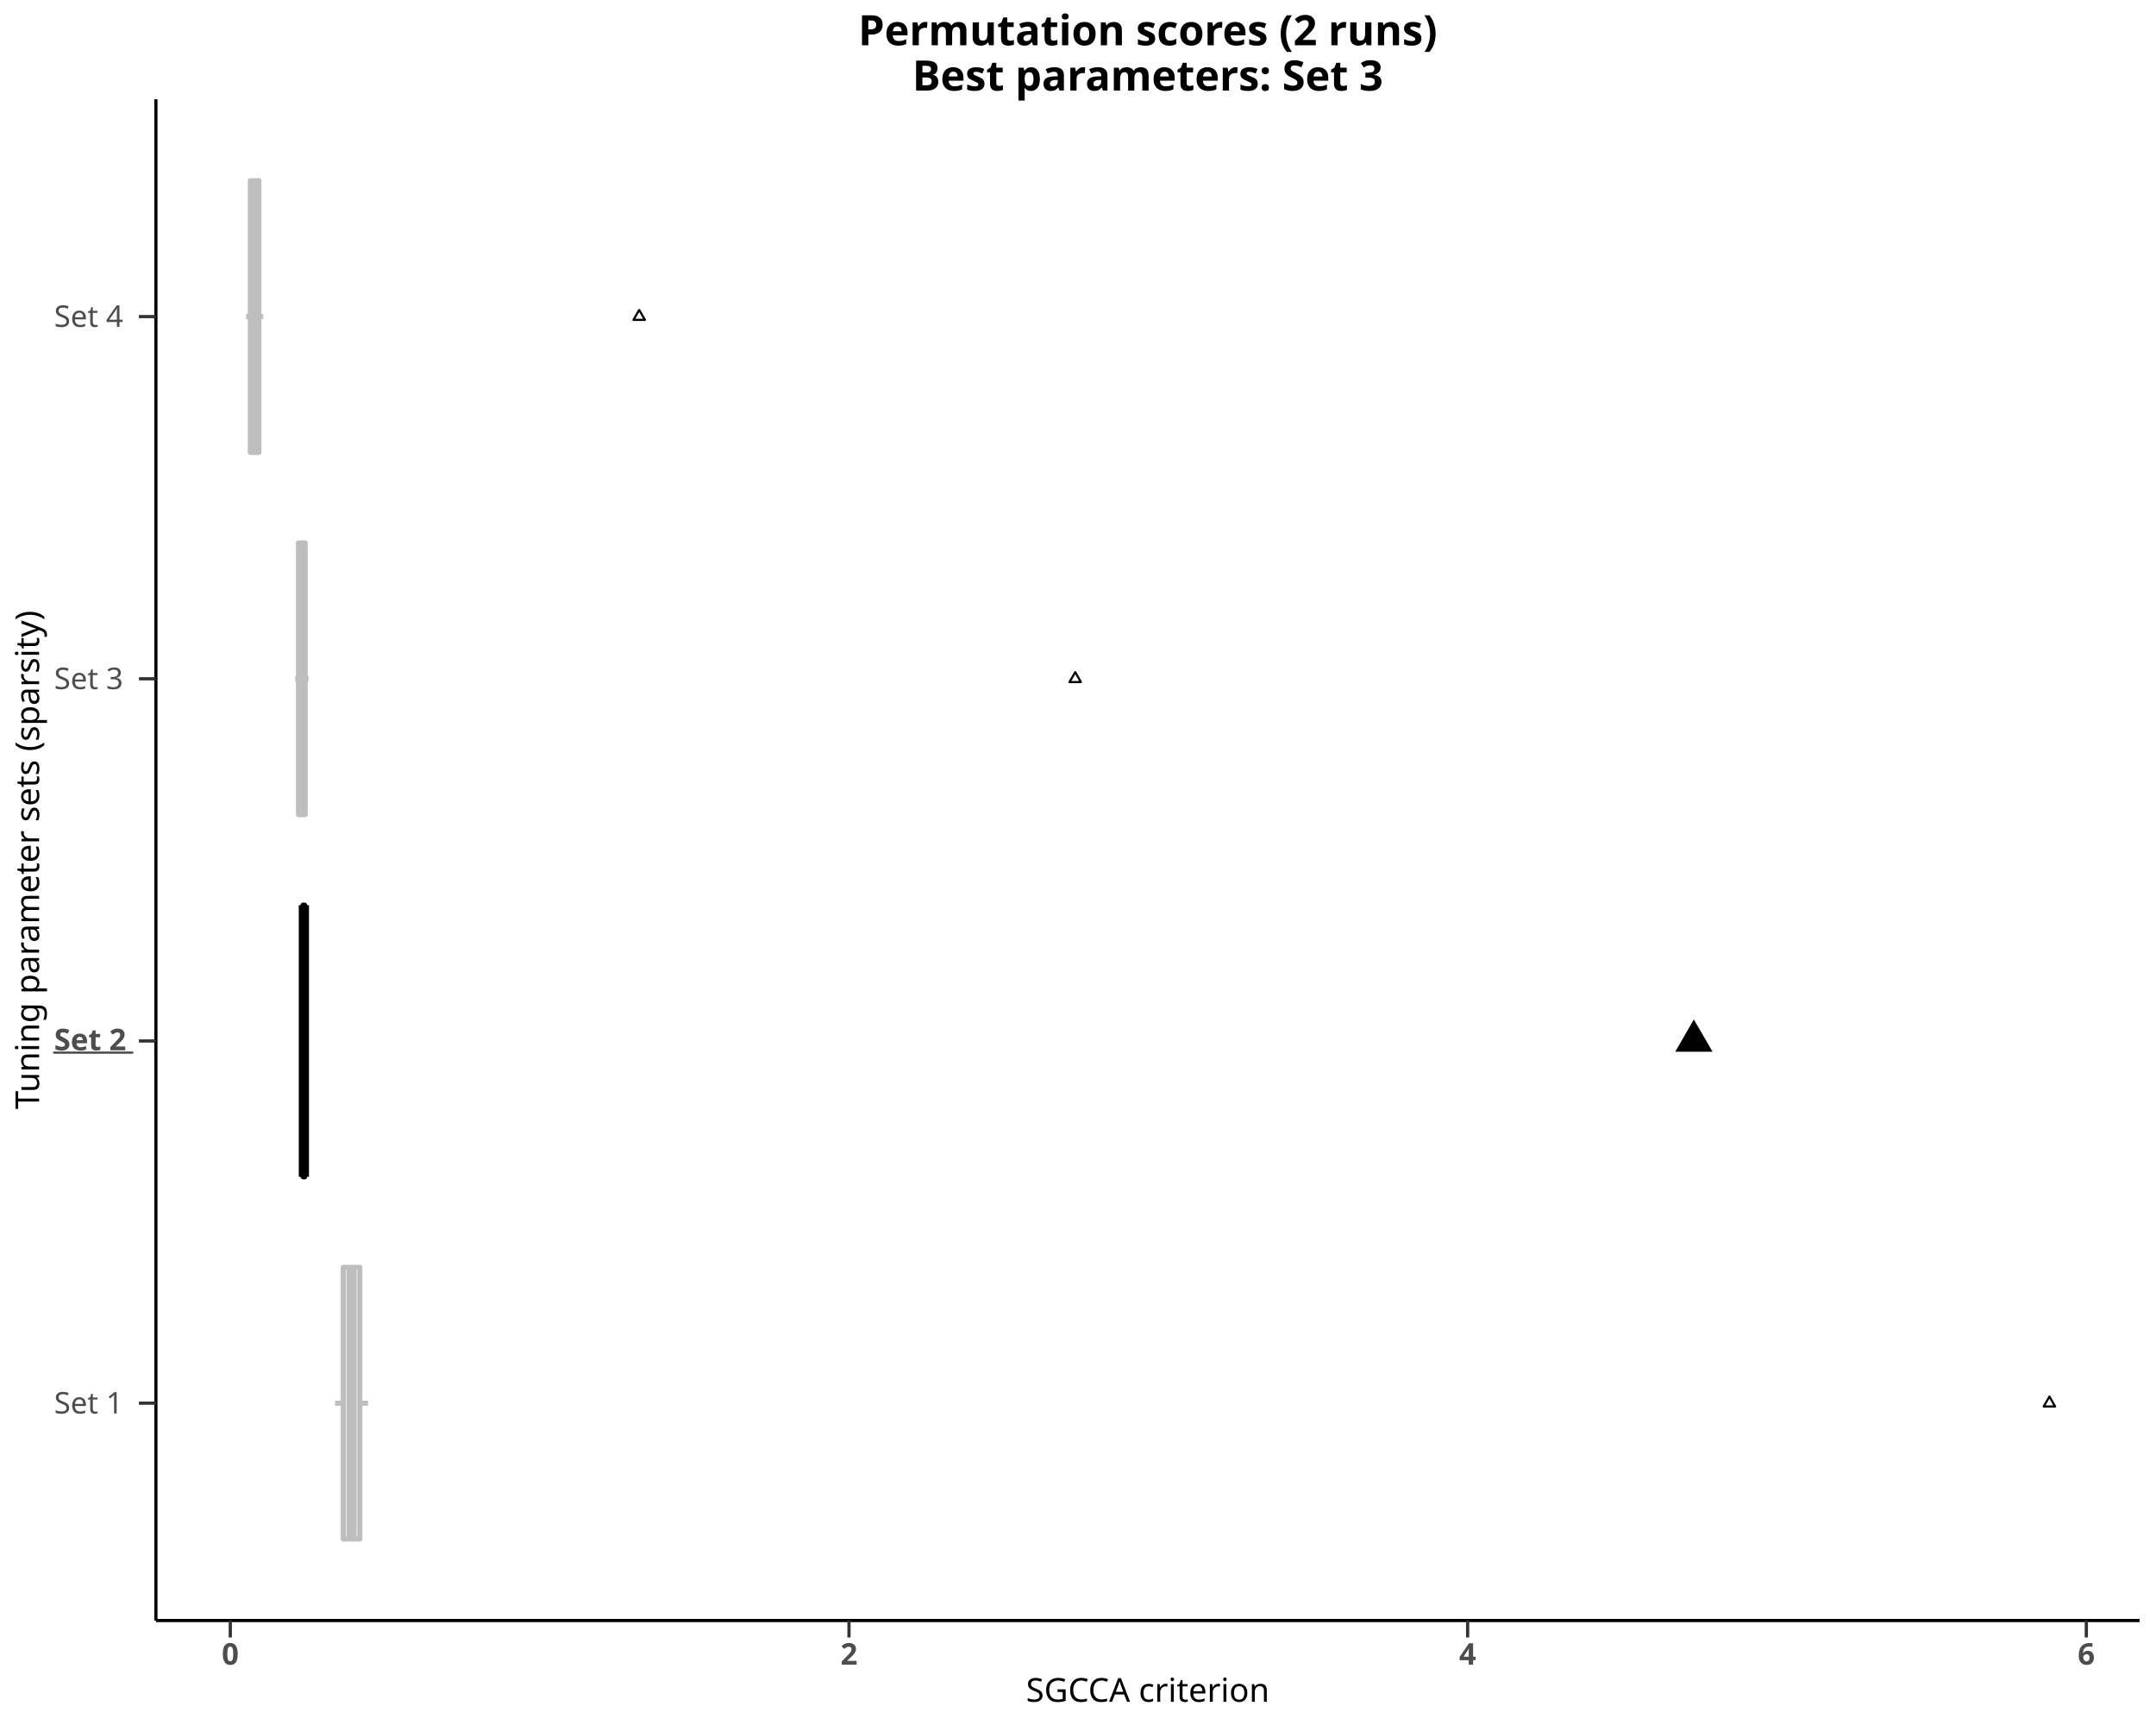
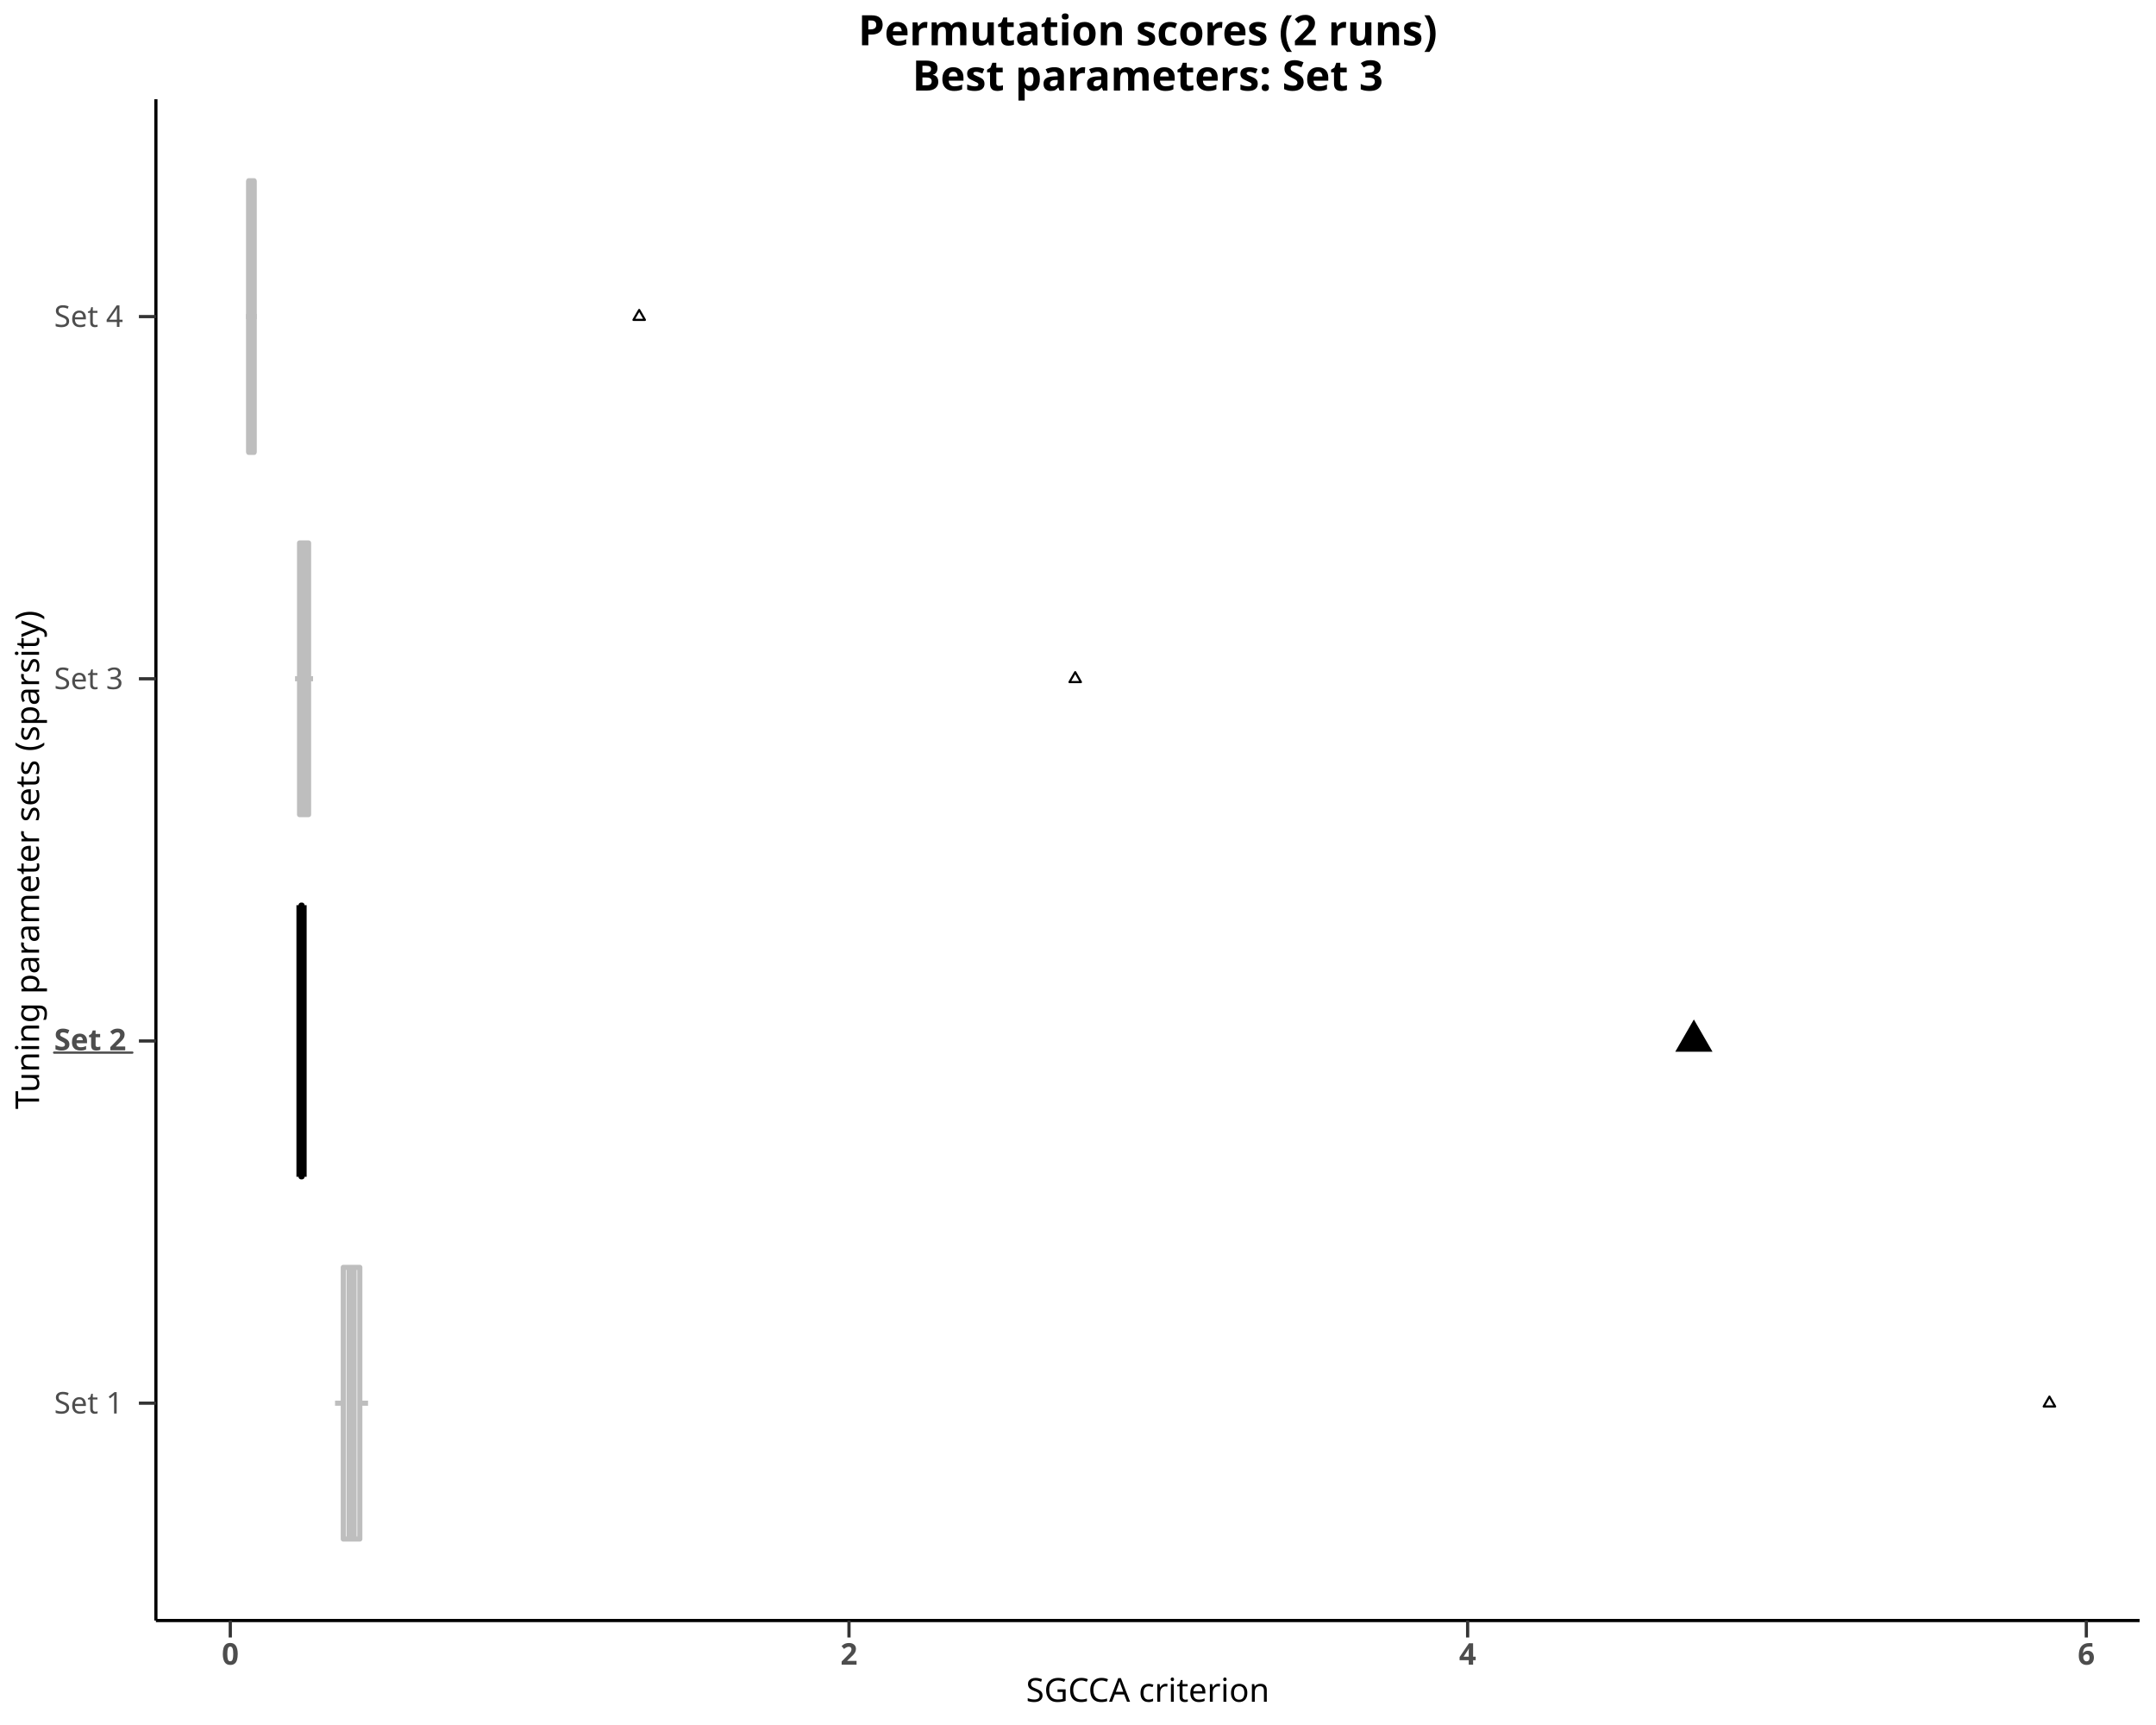
<svg xmlns="http://www.w3.org/2000/svg" class="svglite" data-engine-version="2.0" width="720.00pt" height="576.00pt" viewBox="0 0 720.00 576.00">
  <defs>
    <style type="text/css">
    .svglite line, .svglite polyline, .svglite polygon, .svglite path, .svglite rect, .svglite circle {
      fill: none;
      stroke: #000000;
      stroke-linecap: round;
      stroke-linejoin: round;
      stroke-miterlimit: 10.00;
    }
  </style>
  </defs>
  <rect width="100%" height="100%" style="stroke: none; fill: #FFFFFF;" />
  <defs>
    <clipPath id="cpMC4wMHw3MjAuMDB8MC4wMHw1NzYuMDA=">
      <rect x="0.00" y="0.00" width="720.00" height="576.00" />
    </clipPath>
  </defs>
  <g clip-path="url(#cpMC4wMHw3MjAuMDB8MC4wMHw1NzYuMDA=)">
    <rect x="0.00" y="0.00" width="720.00" height="576.00" style="stroke-width: 1.07; stroke: #FFFFFF; fill: #FFFFFF;" />
  </g>
  <defs>
    <clipPath id="cpNTIuMDZ8NzE0LjUyfDMzLjE0fDU0MS4xMQ==">
      <rect x="52.06" y="33.14" width="662.46" height="507.97" />
    </clipPath>
  </defs>
  <g clip-path="url(#cpNTIuMDZ8NzE0LjUyfDMzLjE0fDU0MS4xMQ==)">
    <rect x="52.06" y="33.14" width="662.46" height="507.97" style="stroke-width: 1.07; stroke: none; fill: #FFFFFF;" />
    <line x1="120.16" y1="468.54" x2="122.91" y2="468.54" style="stroke-width: 1.71; stroke: #BEBEBE; stroke-linecap: butt;" />
    <line x1="114.64" y1="468.54" x2="111.89" y2="468.54" style="stroke-width: 1.71; stroke: #BEBEBE; stroke-linecap: butt;" />
    <polygon points="120.16,513.90 114.64,513.90 114.64,423.19 120.16,423.19 120.16,513.90 " style="stroke-width: 1.71; stroke: #BEBEBE; fill: #FFFFFF;" />
    <line x1="117.40" y1="513.90" x2="117.40" y2="423.19" style="stroke-width: 3.41; stroke: #BEBEBE; stroke-linecap: butt;" />
-     <line x1="101.72" y1="347.60" x2="101.95" y2="347.60" style="stroke-width: 1.71; stroke-linecap: butt;" />
-     <line x1="101.24" y1="347.60" x2="101.01" y2="347.60" style="stroke-width: 1.71; stroke-linecap: butt;" />
-     <polygon points="101.72,392.95 101.24,392.95 101.24,302.24 101.72,302.24 101.72,392.95 " style="stroke-width: 1.71; fill: #FFFFFF;" />
-     <line x1="101.48" y1="392.95" x2="101.48" y2="302.24" style="stroke-width: 3.41; stroke-linecap: butt;" />
-     <line x1="101.92" y1="226.65" x2="103.04" y2="226.65" style="stroke-width: 1.71; stroke: #BEBEBE; stroke-linecap: butt;" />
-     <line x1="99.68" y1="226.65" x2="98.56" y2="226.65" style="stroke-width: 1.71; stroke: #BEBEBE; stroke-linecap: butt;" />
-     <polygon points="101.92,272.01 99.68,272.01 99.68,181.30 101.92,181.30 101.92,272.01 " style="stroke-width: 1.71; stroke: #BEBEBE; fill: #FFFFFF;" />
-     <line x1="100.80" y1="272.01" x2="100.80" y2="181.30" style="stroke-width: 3.41; stroke: #BEBEBE; stroke-linecap: butt;" />
-     <line x1="86.45" y1="105.71" x2="87.88" y2="105.71" style="stroke-width: 1.71; stroke: #BEBEBE; stroke-linecap: butt;" />
-     <line x1="83.60" y1="105.71" x2="82.18" y2="105.71" style="stroke-width: 1.71; stroke: #BEBEBE; stroke-linecap: butt;" />
-     <polygon points="86.45,151.06 83.60,151.06 83.60,60.35 86.45,60.35 86.45,151.06 " style="stroke-width: 1.71; stroke: #BEBEBE; fill: #FFFFFF;" />
-     <line x1="85.03" y1="151.06" x2="85.03" y2="60.35" style="stroke-width: 3.41; stroke: #BEBEBE; stroke-linecap: butt;" />
+     <line x1="100.86" y1="347.60" x2="101.01" y2="347.60" style="stroke-width: 1.71; stroke-linecap: butt;" />
+     <line x1="100.55" y1="347.60" x2="100.40" y2="347.60" style="stroke-width: 1.71; stroke-linecap: butt;" />
+     <polygon points="100.86,392.95 100.55,392.95 100.55,302.24 100.86,302.24 100.86,392.95 " style="stroke-width: 1.71; fill: #FFFFFF;" />
+     <line x1="100.70" y1="392.95" x2="100.70" y2="302.24" style="stroke-width: 3.41; stroke-linecap: butt;" />
+     <line x1="103.05" y1="226.65" x2="104.55" y2="226.65" style="stroke-width: 1.71; stroke: #BEBEBE; stroke-linecap: butt;" />
+     <line x1="100.04" y1="226.65" x2="98.53" y2="226.65" style="stroke-width: 1.71; stroke: #BEBEBE; stroke-linecap: butt;" />
+     <polygon points="103.05,272.01 100.04,272.01 100.04,181.30 103.05,181.30 103.05,272.01 " style="stroke-width: 1.71; stroke: #BEBEBE; fill: #FFFFFF;" />
+     <line x1="101.54" y1="272.01" x2="101.54" y2="181.30" style="stroke-width: 3.41; stroke: #BEBEBE; stroke-linecap: butt;" />
+     <line x1="84.85" y1="105.71" x2="85.74" y2="105.71" style="stroke-width: 1.71; stroke: #BEBEBE; stroke-linecap: butt;" />
+     <line x1="83.07" y1="105.71" x2="82.18" y2="105.71" style="stroke-width: 1.71; stroke: #BEBEBE; stroke-linecap: butt;" />
+     <polygon points="84.85,151.06 83.07,151.06 83.07,60.35 84.85,60.35 84.85,151.06 " style="stroke-width: 1.71; stroke: #BEBEBE; fill: #FFFFFF;" />
+     <line x1="83.96" y1="151.06" x2="83.96" y2="60.35" style="stroke-width: 3.41; stroke: #BEBEBE; stroke-linecap: butt;" />
    <polygon points="213.46,103.50 215.37,106.81 211.54,106.81 " style="stroke-width: 0.71; fill: none;" />
    <polygon points="359.07,224.44 360.98,227.76 357.15,227.76 " style="stroke-width: 0.71; fill: none;" />
    <polygon points="565.67,340.41 571.90,351.19 559.45,351.19 " style="stroke-width: 0.71; stroke: none; fill: #000000;" />
    <polygon points="684.41,466.33 686.32,469.65 682.49,469.65 " style="stroke-width: 0.71; fill: none;" />
  </g>
  <g clip-path="url(#cpMC4wMHw3MjAuMDB8MC4wMHw1NzYuMDA=)">
    <polyline points="52.06,541.11 52.06,33.14 " style="stroke-width: 1.07; stroke-linecap: butt;" />
    <text x="18.07" y="109.15" style="font-size: 10.00px; fill: #4D4D4D; font-family: sans;" textLength="26.13px" lengthAdjust="spacingAndGlyphs">Set  4</text>
    <text x="18.07" y="471.99" style="font-size: 10.00px; fill: #4D4D4D; font-family: sans;" textLength="26.13px" lengthAdjust="spacingAndGlyphs">Set  1</text>
    <text x="18.07" y="230.10" style="font-size: 10.00px; fill: #4D4D4D; font-family: sans;" textLength="26.13px" lengthAdjust="spacingAndGlyphs">Set  3</text>
    <text x="18.07" y="350.70" style="font-size: 10.00px; font-weight: bold; fill: #4D4D4D; font-family: sans;" textLength="26.13px" lengthAdjust="spacingAndGlyphs">Set  2</text>
    <polyline points="18.07,351.48 44.20,351.48 " style="stroke-width: 0.75; stroke: #4D4D4D;" />
    <polyline points="46.39,105.71 52.06,105.71 " style="stroke-width: 1.07; stroke: #333333; stroke-linecap: butt;" />
    <polyline points="46.39,226.65 52.06,226.65 " style="stroke-width: 1.07; stroke: #333333; stroke-linecap: butt;" />
    <polyline points="46.39,347.60 52.06,347.60 " style="stroke-width: 1.07; stroke: #333333; stroke-linecap: butt;" />
    <polyline points="46.39,468.54 52.06,468.54 " style="stroke-width: 1.07; stroke: #333333; stroke-linecap: butt;" />
    <polyline points="52.06,541.11 714.52,541.11 " style="stroke-width: 1.07; stroke-linecap: butt;" />
    <polyline points="76.91,546.78 76.91,541.11 " style="stroke-width: 1.07; stroke: #333333; stroke-linecap: butt;" />
    <polyline points="283.52,546.78 283.52,541.11 " style="stroke-width: 1.07; stroke: #333333; stroke-linecap: butt;" />
    <polyline points="490.12,546.78 490.12,541.11 " style="stroke-width: 1.07; stroke: #333333; stroke-linecap: butt;" />
    <polyline points="696.73,546.78 696.73,541.11 " style="stroke-width: 1.07; stroke: #333333; stroke-linecap: butt;" />
    <text x="76.91" y="555.85" text-anchor="middle" style="font-size: 10.00px; font-weight: bold; fill: #4D4D4D; font-family: sans;" textLength="5.56px" lengthAdjust="spacingAndGlyphs">0</text>
    <text x="283.52" y="555.85" text-anchor="middle" style="font-size: 10.00px; font-weight: bold; fill: #4D4D4D; font-family: sans;" textLength="5.56px" lengthAdjust="spacingAndGlyphs">2</text>
    <text x="490.12" y="555.85" text-anchor="middle" style="font-size: 10.00px; font-weight: bold; fill: #4D4D4D; font-family: sans;" textLength="5.56px" lengthAdjust="spacingAndGlyphs">4</text>
    <text x="696.73" y="555.85" text-anchor="middle" style="font-size: 10.00px; font-weight: bold; fill: #4D4D4D; font-family: sans;" textLength="5.56px" lengthAdjust="spacingAndGlyphs">6</text>
    <text x="383.29" y="568.24" text-anchor="middle" style="font-size: 11.00px; font-family: sans;" textLength="81.31px" lengthAdjust="spacingAndGlyphs">SGCCA criterion</text>
    <text transform="translate(13.05,287.12) rotate(-90)" text-anchor="middle" style="font-size: 11.00px; font-family: sans;" textLength="158.36px" lengthAdjust="spacingAndGlyphs">Tuning parameter sets (sparsity)</text>
    <text x="383.29" y="15.11" text-anchor="middle" style="font-size: 14.00px; font-weight: bold; font-family: sans;" textLength="176.65px" lengthAdjust="spacingAndGlyphs">Permutation scores (2 runs) </text>
    <text x="383.29" y="30.23" text-anchor="middle" style="font-size: 14.00px; font-weight: bold; font-family: sans;" textLength="150.98px" lengthAdjust="spacingAndGlyphs"> Best parameters: Set  3</text>
  </g>
</svg>
